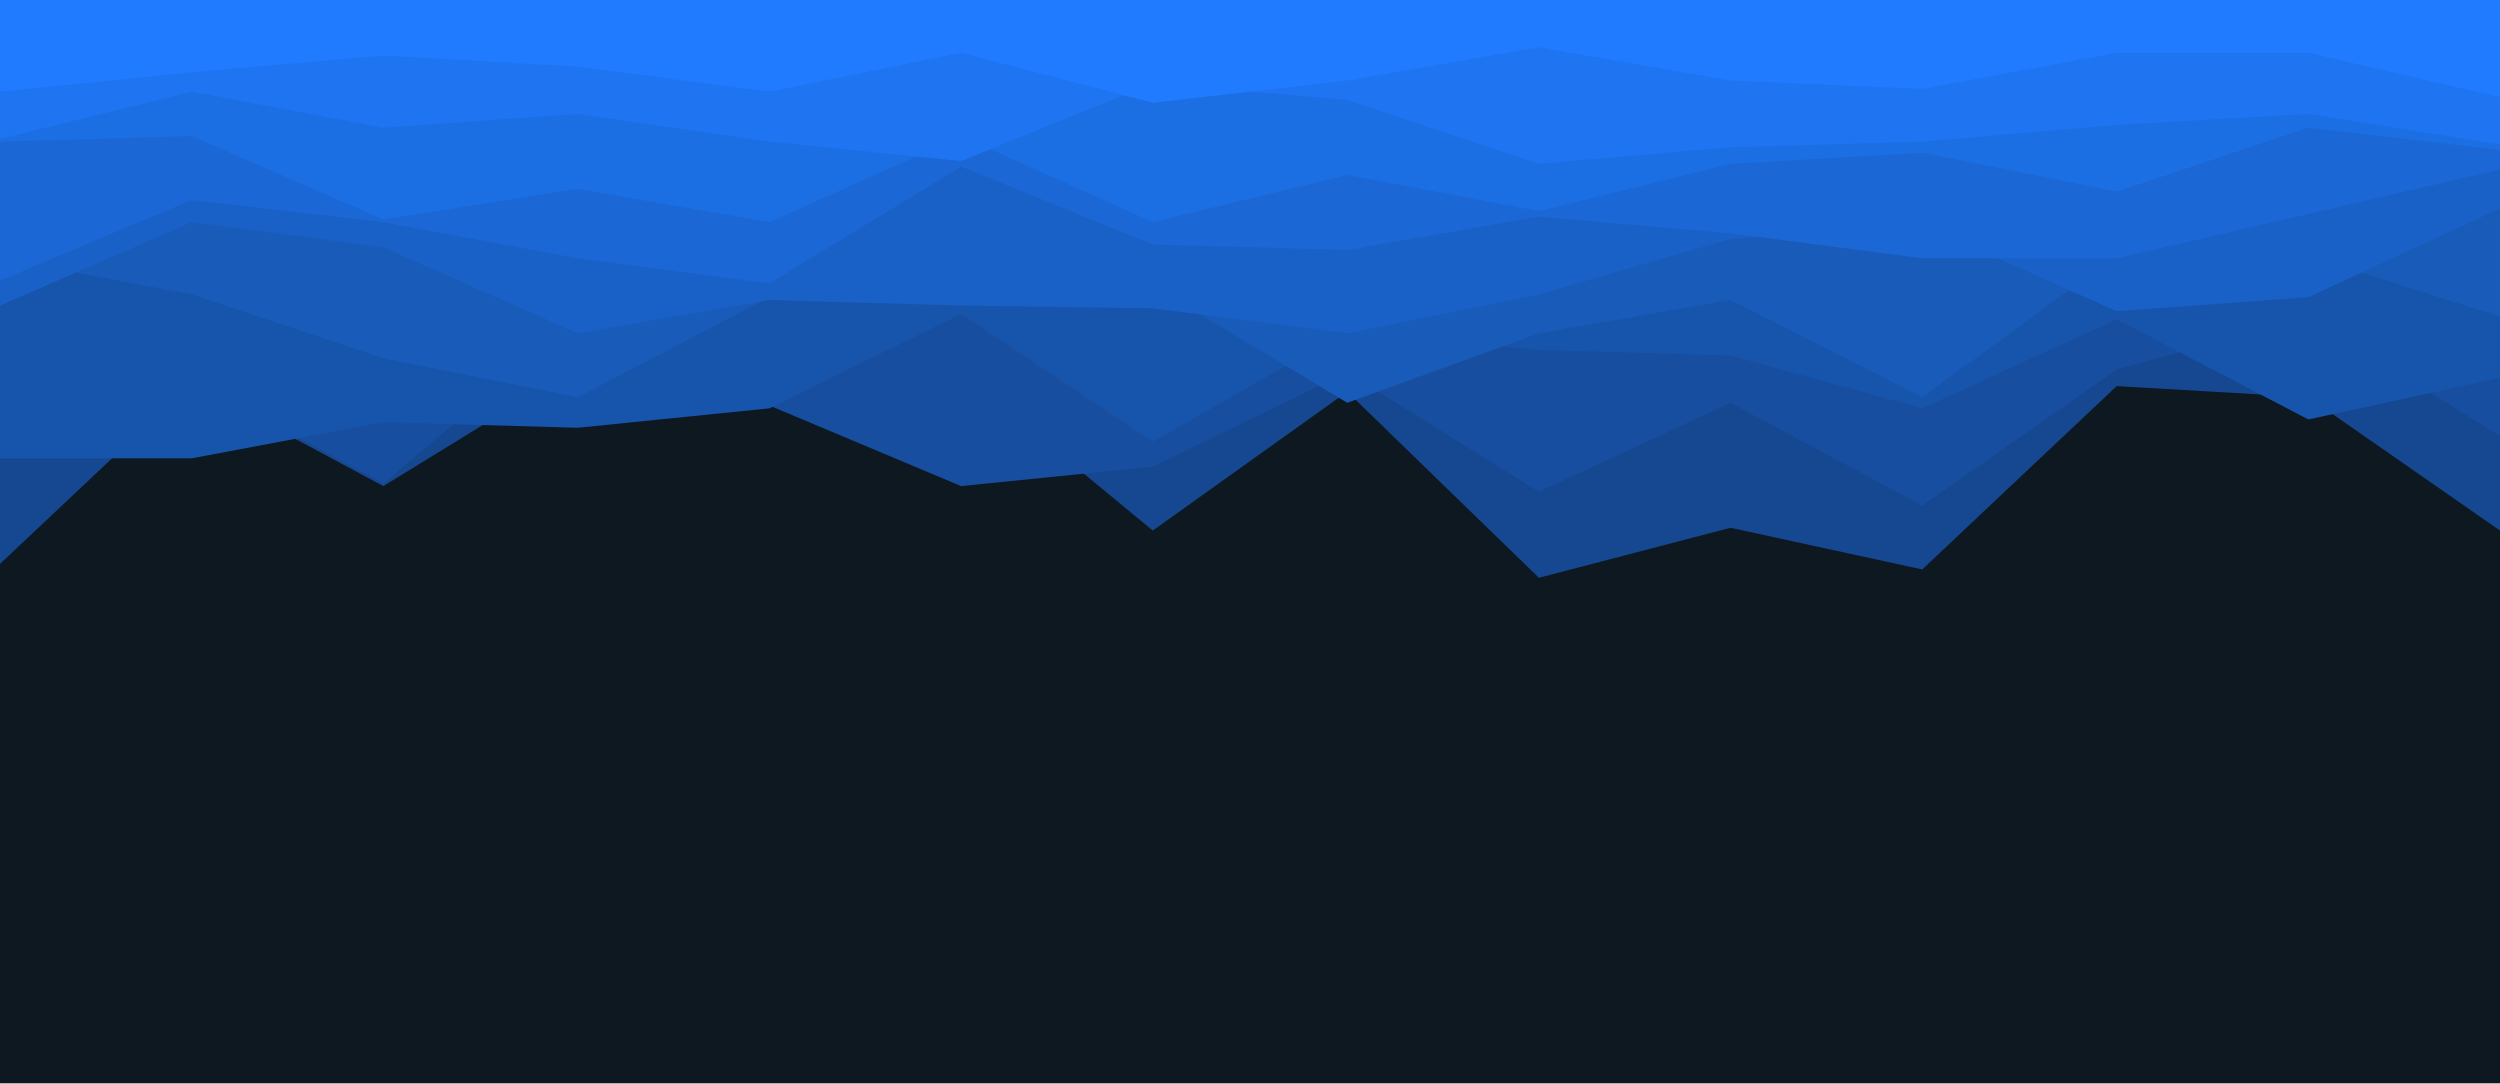
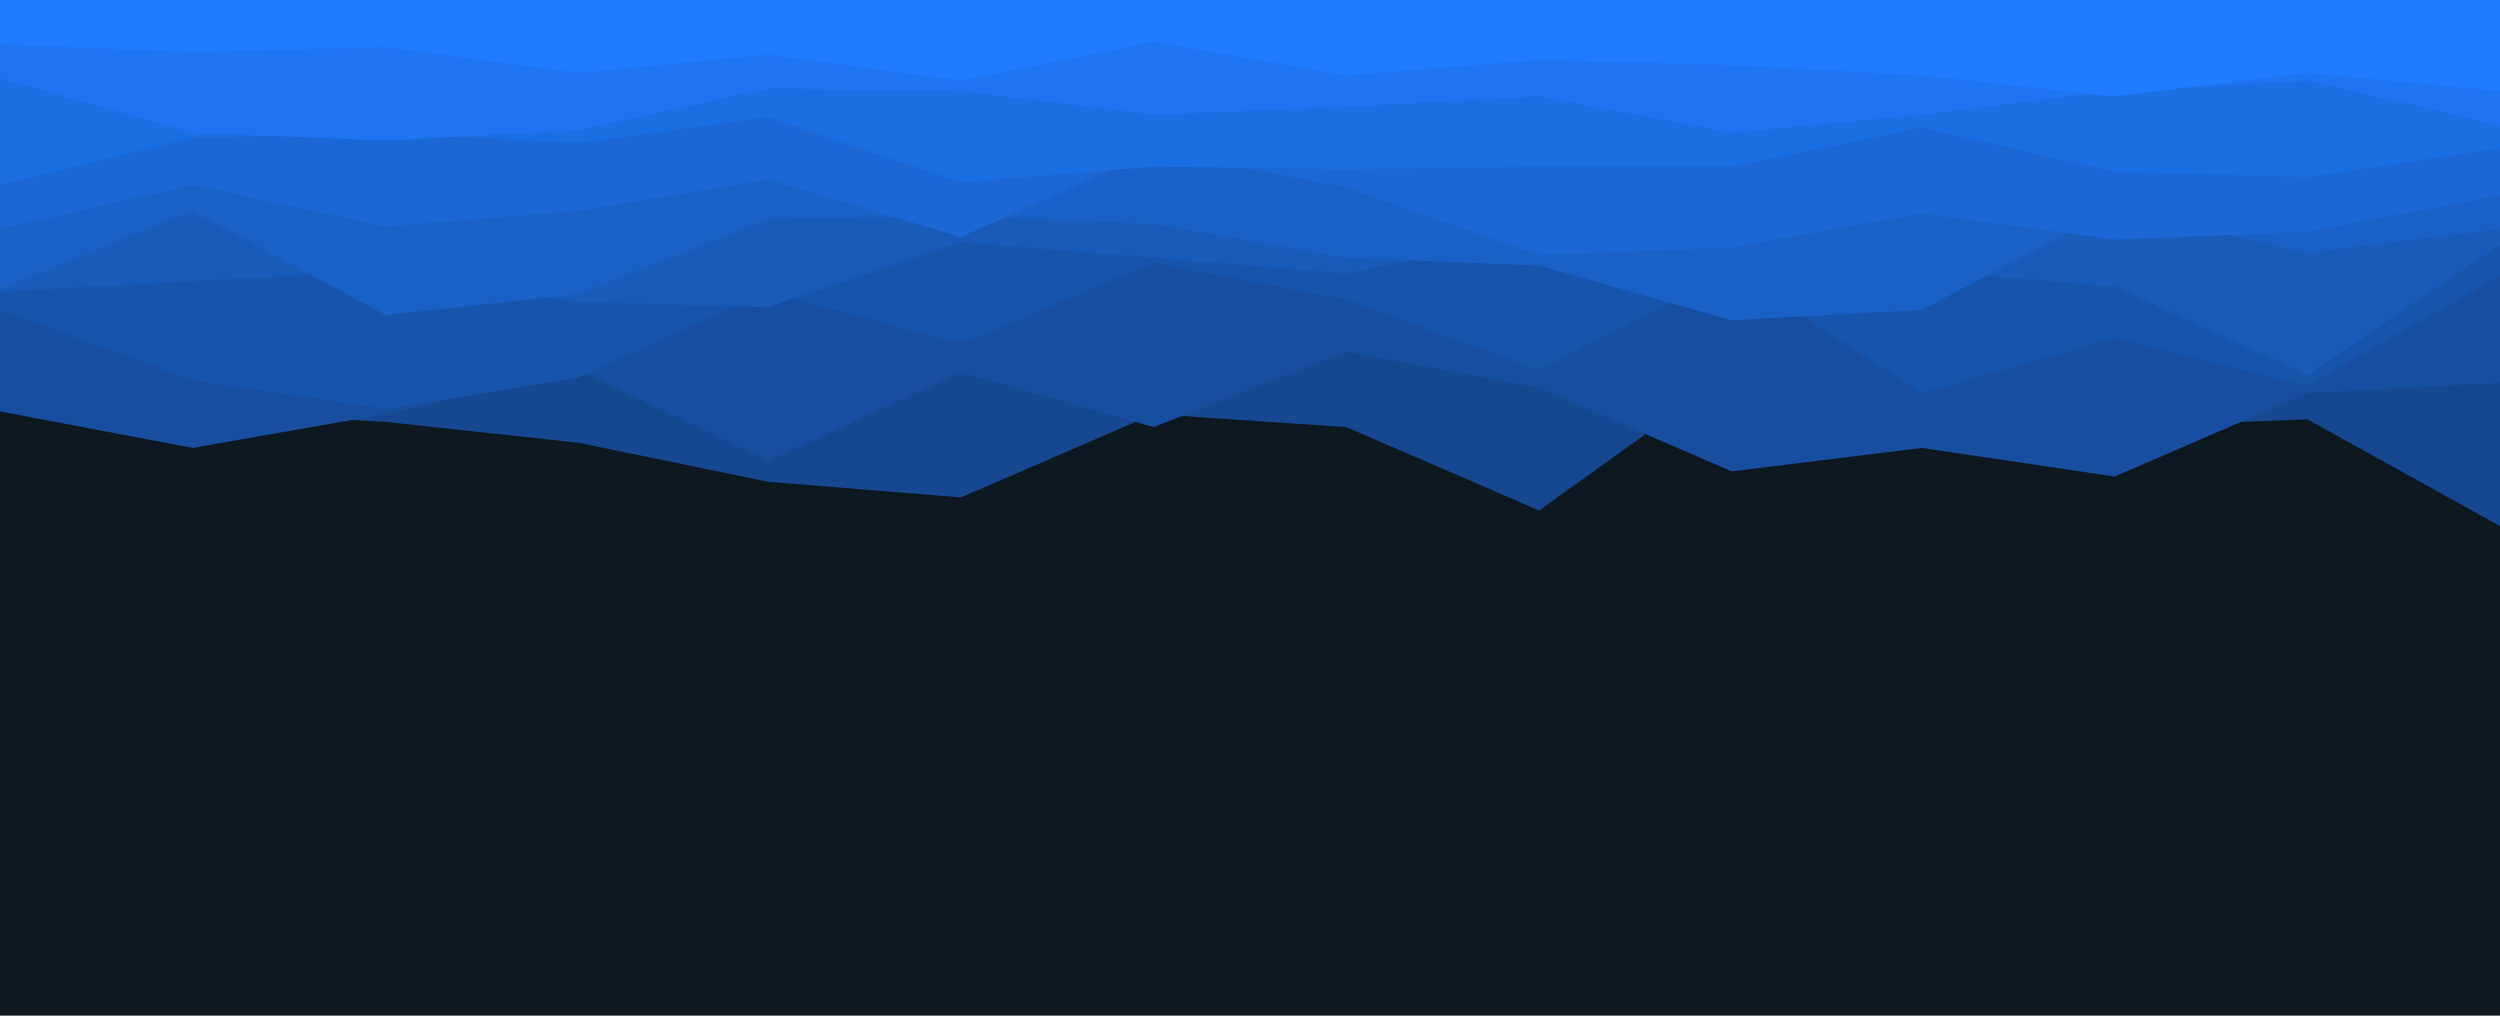
- <svg xmlns="http://www.w3.org/2000/svg" id="visual" viewBox="0 0 900 390" width="900" height="390" version="1.1">
-   <rect x="0" y="0" width="900" height="390" fill="#0D1821" />
-   <path d="M0 203L69 138L138 175L208 132L277 142L346 134L415 191L485 141L554 208L623 190L692 205L762 139L831 143L900 191L900 0L831 0L762 0L692 0L623 0L554 0L485 0L415 0L346 0L277 0L208 0L138 0L69 0L0 0Z" fill="#164892" />
-   <path d="M0 160L69 137L138 174L208 115L277 146L346 175L415 168L485 134L554 177L623 145L692 182L762 133L831 114L900 157L900 0L831 0L762 0L692 0L623 0L554 0L485 0L415 0L346 0L277 0L208 0L138 0L69 0L0 0Z" fill="#174e9f" />
-   <path d="M0 165L69 165L138 152L208 154L277 147L346 113L415 159L485 119L554 126L623 128L692 147L762 115L831 151L900 136L900 0L831 0L762 0L692 0L623 0L554 0L485 0L415 0L346 0L277 0L208 0L138 0L69 0L0 0Z" fill="#1754ac" />
-   <path d="M0 93L69 106L138 129L208 143L277 107L346 109L415 103L485 145L554 120L623 108L692 143L762 92L831 92L900 114L900 0L831 0L762 0L692 0L623 0L554 0L485 0L415 0L346 0L277 0L208 0L138 0L69 0L0 0Z" fill="#185bb9" />
-   <path d="M0 110L69 80L138 89L208 120L277 108L346 110L415 111L485 120L554 106L623 86L692 81L762 112L831 107L900 75L900 0L831 0L762 0L692 0L623 0L554 0L485 0L415 0L346 0L277 0L208 0L138 0L69 0L0 0Z" fill="#1961c7" />
-   <path d="M0 101L69 72L138 80L208 93L277 102L346 60L415 88L485 90L554 78L623 84L692 93L762 93L831 77L900 61L900 0L831 0L762 0L692 0L623 0L554 0L485 0L415 0L346 0L277 0L208 0L138 0L69 0L0 0Z" fill="#1a67d5" />
-   <path d="M0 51L69 49L138 79L208 68L277 80L346 49L415 80L485 63L554 76L623 59L692 55L762 69L831 46L900 54L900 0L831 0L762 0L692 0L623 0L554 0L485 0L415 0L346 0L277 0L208 0L138 0L69 0L0 0Z" fill="#1c6ee3" />
-   <path d="M0 50L69 33L138 46L208 41L277 51L346 58L415 30L485 36L554 59L623 53L692 51L762 45L831 41L900 52L900 0L831 0L762 0L692 0L623 0L554 0L485 0L415 0L346 0L277 0L208 0L138 0L69 0L0 0Z" fill="#1e74f1" />
-   <path d="M0 33L69 26L138 20L208 24L277 33L346 19L415 37L485 29L554 17L623 29L692 32L762 19L831 19L900 35L900 0L831 0L762 0L692 0L623 0L554 0L485 0L415 0L346 0L277 0L208 0L138 0L69 0L0 0Z" fill="#207bff" />
+ <svg xmlns="http://www.w3.org/2000/svg" id="visual" viewBox="0 0 960 390" width="960" height="390" version="1.1">
+   <rect x="0" y="0" width="960" height="390" fill="#0D1821" />
+   <path d="M0 154L74 158L148 162L222 170L295 185L369 191L443 159L517 164L591 196L665 143L738 129L812 164L886 161L960 202L960 0L886 0L812 0L738 0L665 0L591 0L517 0L443 0L369 0L295 0L222 0L148 0L74 0L0 0Z" fill="#164892" />
+   <path d="M0 158L74 172L148 159L222 142L295 177L369 143L443 164L517 135L591 149L665 181L738 172L812 183L886 151L960 147L960 0L886 0L812 0L738 0L665 0L591 0L517 0L443 0L369 0L295 0L222 0L148 0L74 0L0 0Z" fill="#174e9f" />
+   <path d="M0 119L74 146L148 157L222 145L295 112L369 132L443 101L517 115L591 142L665 104L738 151L812 130L886 148L960 106L960 0L886 0L812 0L738 0L665 0L591 0L517 0L443 0L369 0L295 0L222 0L148 0L74 0L0 0Z" fill="#1754ac" />
+   <path d="M0 112L74 108L148 104L222 116L295 118L369 93L443 99L517 105L591 90L665 122L738 104L812 110L886 144L960 94L960 0L886 0L812 0L738 0L665 0L591 0L517 0L443 0L369 0L295 0L222 0L148 0L74 0L0 0Z" fill="#185bb9" />
+   <path d="M0 111L74 81L148 121L222 113L295 84L369 83L443 86L517 99L591 102L665 123L738 119L812 80L886 97L960 88L960 0L886 0L812 0L738 0L665 0L591 0L517 0L443 0L369 0L295 0L222 0L148 0L74 0L0 0Z" fill="#1961c7" />
+   <path d="M0 88L74 71L148 87L222 81L295 69L369 91L443 58L517 72L591 98L665 95L738 82L812 92L886 89L960 75L960 0L886 0L812 0L738 0L665 0L591 0L517 0L443 0L369 0L295 0L222 0L148 0L74 0L0 0Z" fill="#1a67d5" />
+   <path d="M0 71L74 53L148 51L222 55L295 45L369 70L443 64L517 65L591 64L665 64L738 49L812 66L886 68L960 57L960 0L886 0L812 0L738 0L665 0L591 0L517 0L443 0L369 0L295 0L222 0L148 0L74 0L0 0Z" fill="#1c6ee3" />
+   <path d="M0 30L74 51L148 54L222 50L295 34L369 35L443 44L517 41L591 37L665 51L738 44L812 35L886 31L960 48L960 0L886 0L812 0L738 0L665 0L591 0L517 0L443 0L369 0L295 0L222 0L148 0L74 0L0 0Z" fill="#1e74f1" />
+   <path d="M0 17L74 20L148 18L222 28L295 21L369 31L443 16L517 29L591 23L665 25L738 29L812 37L886 28L960 35L960 0L886 0L812 0L738 0L665 0L591 0L517 0L443 0L369 0L295 0L222 0L148 0L74 0L0 0Z" fill="#207bff" />
</svg>
